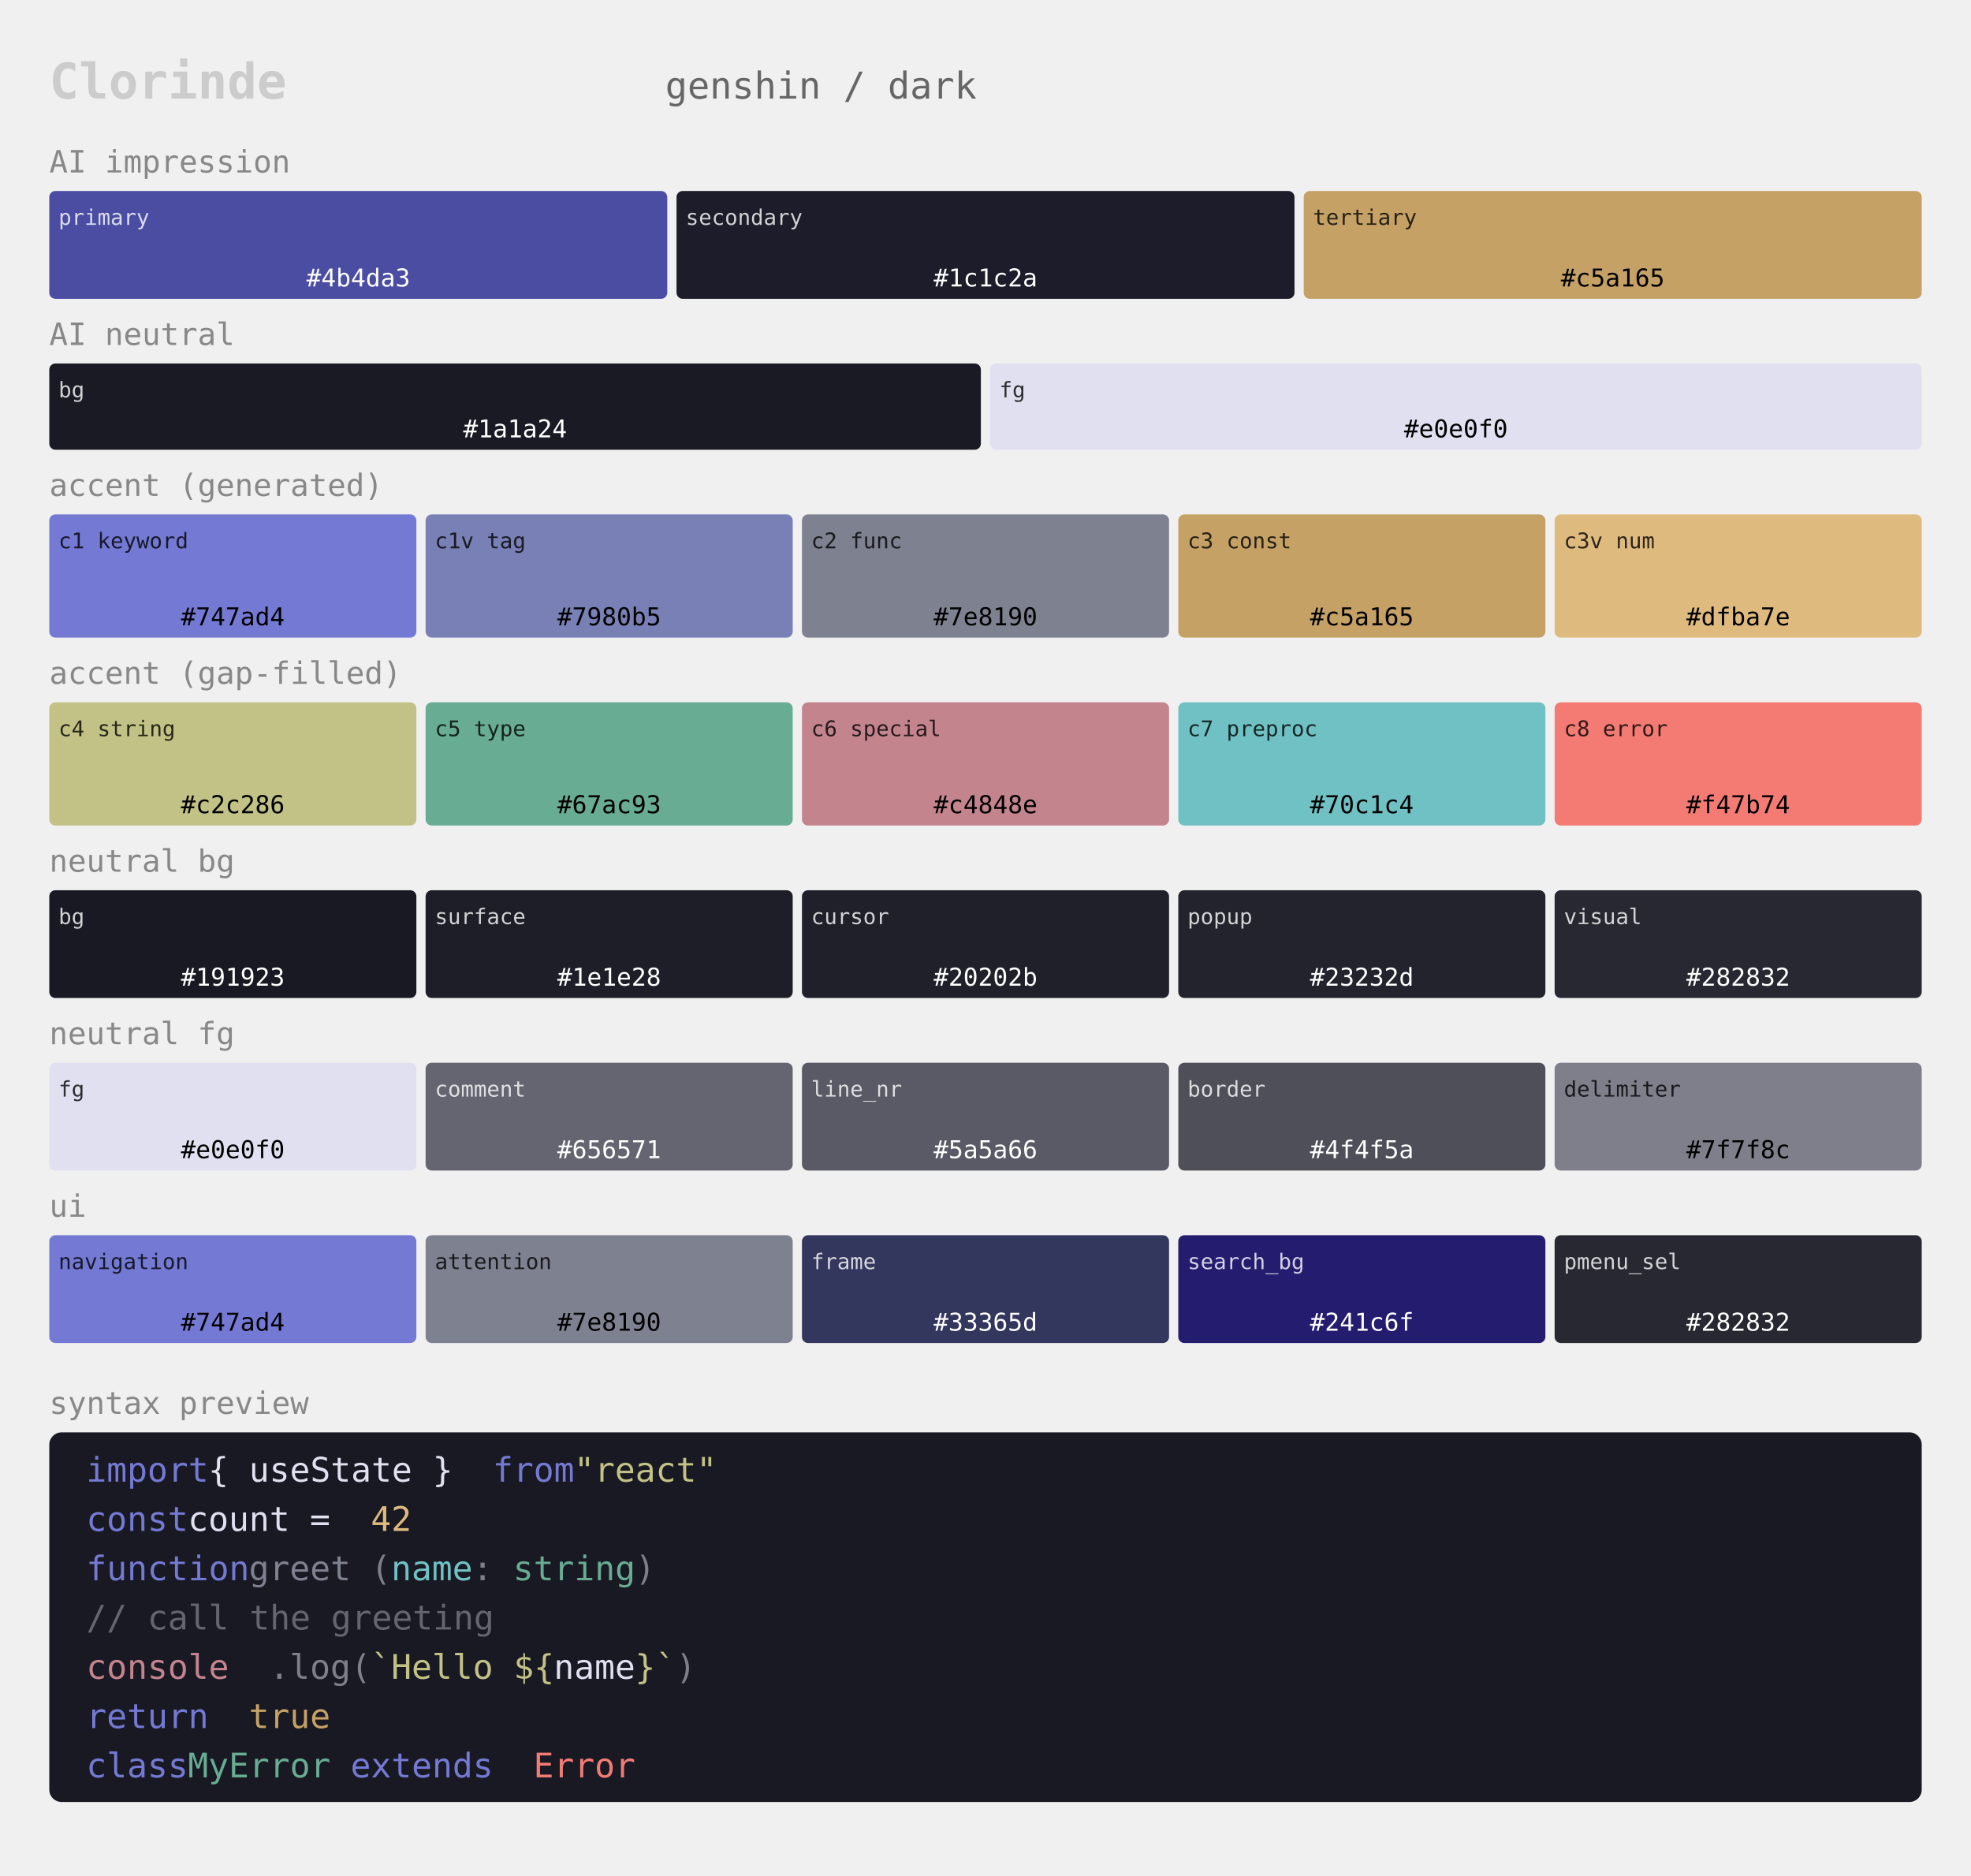
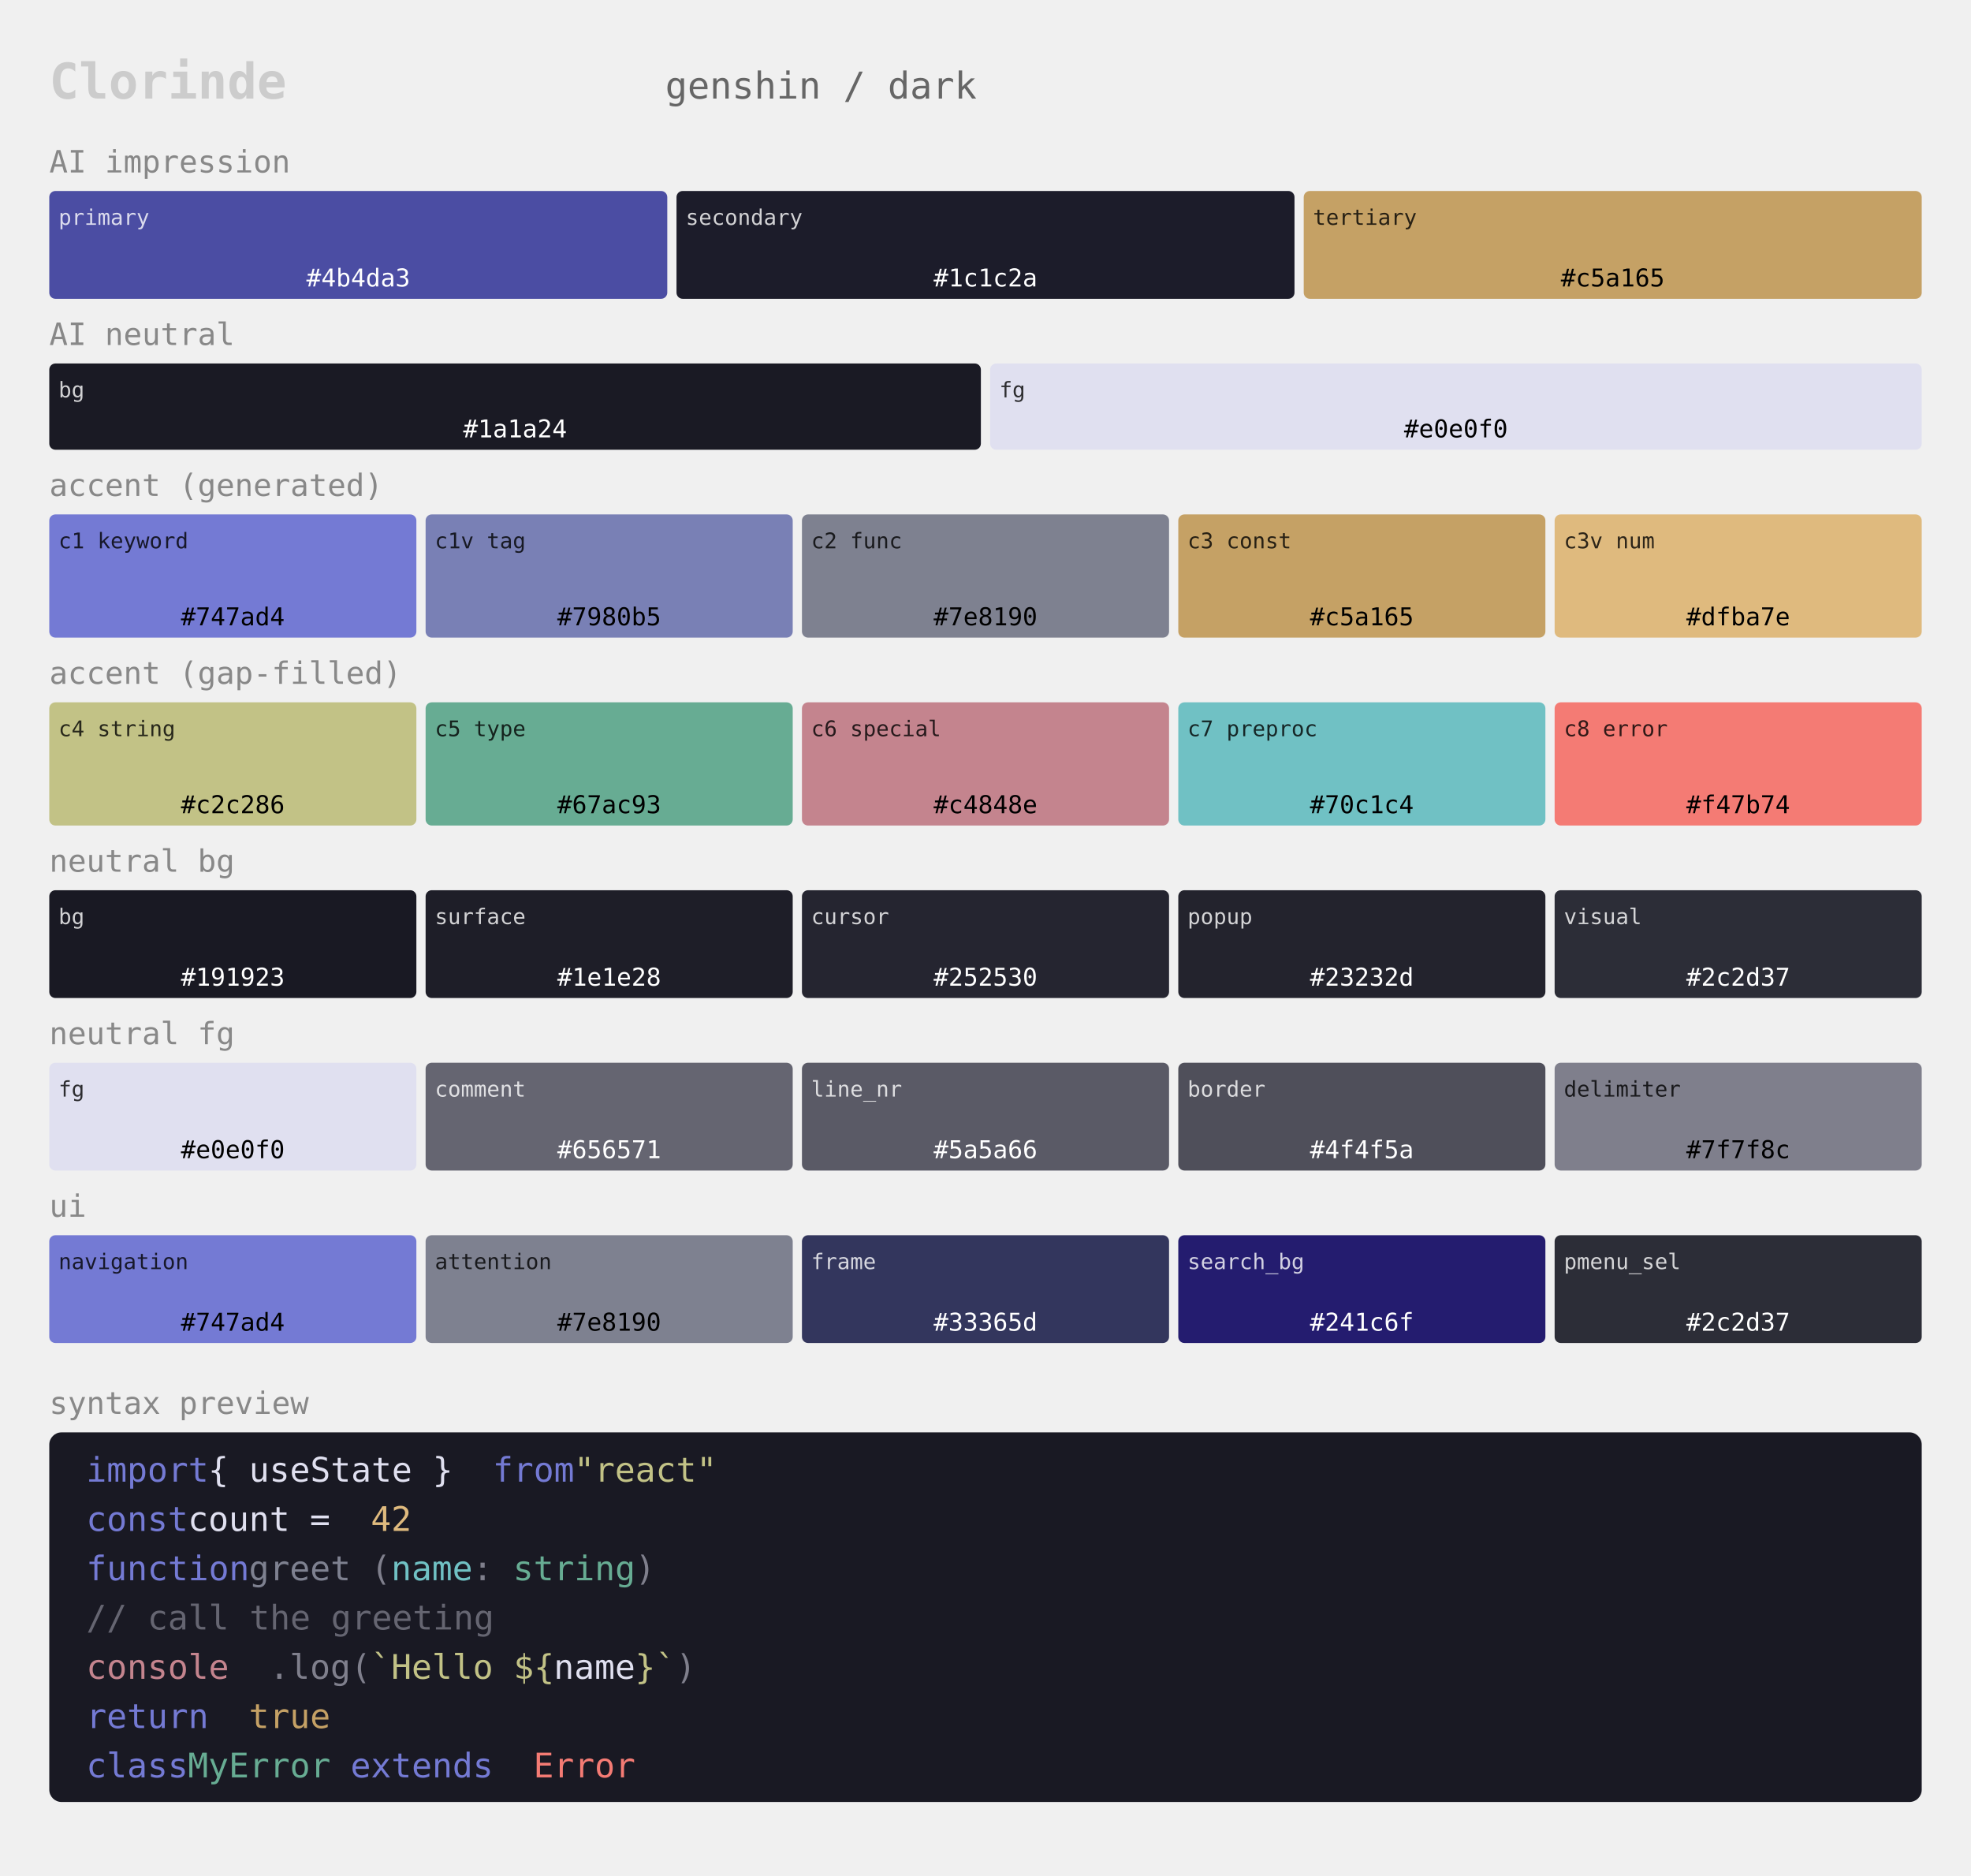
<svg xmlns="http://www.w3.org/2000/svg" width="640" height="609" style="background:#0a0a0a; font-family:ui-monospace,monospace;">
  <text x="16" y="32" fill="#ccc" font-size="16" font-weight="bold">Clorinde</text>
  <text x="216" y="32" fill="#666" font-size="12">genshin / dark</text>
  <text x="16" y="56" fill="#888" font-size="10">AI impression</text>
  <rect x="16" y="62" width="200.667" height="35" fill="#4b4da3" rx="2" />
  <text x="19" y="73" fill="#ffffff" font-size="7" opacity="0.8">primary</text>
  <text x="116.333" y="93" fill="#ffffff" font-size="8" text-anchor="middle">#4b4da3</text>
  <rect x="219.667" y="62" width="200.667" height="35" fill="#1c1c2a" rx="2" />
  <text x="222.667" y="73" fill="#ffffff" font-size="7" opacity="0.8">secondary</text>
  <text x="320" y="93" fill="#ffffff" font-size="8" text-anchor="middle">#1c1c2a</text>
  <rect x="423.333" y="62" width="200.667" height="35" fill="#c5a165" rx="2" />
  <text x="426.333" y="73" fill="#000000" font-size="7" opacity="0.8">tertiary</text>
  <text x="523.667" y="93" fill="#000000" font-size="8" text-anchor="middle">#c5a165</text>
  <text x="16" y="112" fill="#888" font-size="10">AI neutral</text>
  <rect x="16" y="118" width="302.5" height="28" fill="#1a1a24" rx="2" />
  <text x="19" y="129" fill="#ffffff" font-size="7" opacity="0.8">bg</text>
  <text x="167.25" y="142" fill="#ffffff" font-size="8" text-anchor="middle">#1a1a24</text>
  <rect x="321.5" y="118" width="302.5" height="28" fill="#e0e0f0" rx="2" />
  <text x="324.5" y="129" fill="#000000" font-size="7" opacity="0.8">fg</text>
  <text x="472.75" y="142" fill="#000000" font-size="8" text-anchor="middle">#e0e0f0</text>
  <text x="16" y="161" fill="#888" font-size="10">accent (generated)</text>
  <rect x="16" y="167" width="119.2" height="40" fill="#747ad4" rx="2" />
  <text x="19" y="178" fill="#000000" font-size="7" opacity="0.8">c1 keyword</text>
  <text x="75.6" y="203" fill="#000000" font-size="8" text-anchor="middle">#747ad4</text>
  <rect x="138.2" y="167" width="119.2" height="40" fill="#7980b5" rx="2" />
  <text x="141.2" y="178" fill="#000000" font-size="7" opacity="0.8">c1v tag</text>
  <text x="197.8" y="203" fill="#000000" font-size="8" text-anchor="middle">#7980b5</text>
  <rect x="260.4" y="167" width="119.2" height="40" fill="#7e8190" rx="2" />
  <text x="263.4" y="178" fill="#000000" font-size="7" opacity="0.8">c2 func</text>
  <text x="320" y="203" fill="#000000" font-size="8" text-anchor="middle">#7e8190</text>
  <rect x="382.6" y="167" width="119.2" height="40" fill="#c5a165" rx="2" />
  <text x="385.6" y="178" fill="#000000" font-size="7" opacity="0.8">c3 const</text>
  <text x="442.2" y="203" fill="#000000" font-size="8" text-anchor="middle">#c5a165</text>
  <rect x="504.8" y="167" width="119.2" height="40" fill="#dfba7e" rx="2" />
  <text x="507.8" y="178" fill="#000000" font-size="7" opacity="0.8">c3v num</text>
  <text x="564.4" y="203" fill="#000000" font-size="8" text-anchor="middle">#dfba7e</text>
  <text x="16" y="222" fill="#888" font-size="10">accent (gap-filled)</text>
  <rect x="16" y="228" width="119.2" height="40" fill="#c2c286" rx="2" />
  <text x="19" y="239" fill="#000000" font-size="7" opacity="0.8">c4 string</text>
  <text x="75.6" y="264" fill="#000000" font-size="8" text-anchor="middle">#c2c286</text>
  <rect x="138.2" y="228" width="119.2" height="40" fill="#67ac93" rx="2" />
  <text x="141.2" y="239" fill="#000000" font-size="7" opacity="0.8">c5 type</text>
  <text x="197.8" y="264" fill="#000000" font-size="8" text-anchor="middle">#67ac93</text>
  <rect x="260.4" y="228" width="119.2" height="40" fill="#c4848e" rx="2" />
  <text x="263.4" y="239" fill="#000000" font-size="7" opacity="0.8">c6 special</text>
  <text x="320" y="264" fill="#000000" font-size="8" text-anchor="middle">#c4848e</text>
  <rect x="382.6" y="228" width="119.2" height="40" fill="#70c1c4" rx="2" />
  <text x="385.6" y="239" fill="#000000" font-size="7" opacity="0.8">c7 preproc</text>
  <text x="442.2" y="264" fill="#000000" font-size="8" text-anchor="middle">#70c1c4</text>
  <rect x="504.8" y="228" width="119.2" height="40" fill="#f47b74" rx="2" />
  <text x="507.8" y="239" fill="#000000" font-size="7" opacity="0.8">c8 error</text>
  <text x="564.4" y="264" fill="#000000" font-size="8" text-anchor="middle">#f47b74</text>
  <text x="16" y="283" fill="#888" font-size="10">neutral bg</text>
  <rect x="16" y="289" width="119.2" height="35" fill="#191923" rx="2" />
  <text x="19" y="300" fill="#ffffff" font-size="7" opacity="0.8">bg</text>
  <text x="75.6" y="320" fill="#ffffff" font-size="8" text-anchor="middle">#191923</text>
  <rect x="138.2" y="289" width="119.2" height="35" fill="#1e1e28" rx="2" />
  <text x="141.2" y="300" fill="#ffffff" font-size="7" opacity="0.8">surface</text>
  <text x="197.8" y="320" fill="#ffffff" font-size="8" text-anchor="middle">#1e1e28</text>
-   <rect x="260.4" y="289" width="119.2" height="35" fill="#20202b" rx="2" />
+   <rect x="260.4" y="289" width="119.2" height="35" fill="#252530" rx="2" />
  <text x="263.4" y="300" fill="#ffffff" font-size="7" opacity="0.8">cursor</text>
-   <text x="320" y="320" fill="#ffffff" font-size="8" text-anchor="middle">#20202b</text>
+   <text x="320" y="320" fill="#ffffff" font-size="8" text-anchor="middle">#252530</text>
  <rect x="382.6" y="289" width="119.2" height="35" fill="#23232d" rx="2" />
  <text x="385.6" y="300" fill="#ffffff" font-size="7" opacity="0.8">popup</text>
  <text x="442.2" y="320" fill="#ffffff" font-size="8" text-anchor="middle">#23232d</text>
-   <rect x="504.8" y="289" width="119.2" height="35" fill="#282832" rx="2" />
+   <rect x="504.8" y="289" width="119.2" height="35" fill="#2c2d37" rx="2" />
  <text x="507.8" y="300" fill="#ffffff" font-size="7" opacity="0.8">visual</text>
-   <text x="564.4" y="320" fill="#ffffff" font-size="8" text-anchor="middle">#282832</text>
+   <text x="564.4" y="320" fill="#ffffff" font-size="8" text-anchor="middle">#2c2d37</text>
  <text x="16" y="339" fill="#888" font-size="10">neutral fg</text>
  <rect x="16" y="345" width="119.2" height="35" fill="#e0e0f0" rx="2" />
  <text x="19" y="356" fill="#000000" font-size="7" opacity="0.8">fg</text>
  <text x="75.6" y="376" fill="#000000" font-size="8" text-anchor="middle">#e0e0f0</text>
  <rect x="138.2" y="345" width="119.2" height="35" fill="#656571" rx="2" />
  <text x="141.2" y="356" fill="#ffffff" font-size="7" opacity="0.8">comment</text>
  <text x="197.8" y="376" fill="#ffffff" font-size="8" text-anchor="middle">#656571</text>
  <rect x="260.4" y="345" width="119.2" height="35" fill="#5a5a66" rx="2" />
  <text x="263.4" y="356" fill="#ffffff" font-size="7" opacity="0.8">line_nr</text>
  <text x="320" y="376" fill="#ffffff" font-size="8" text-anchor="middle">#5a5a66</text>
  <rect x="382.6" y="345" width="119.2" height="35" fill="#4f4f5a" rx="2" />
  <text x="385.6" y="356" fill="#ffffff" font-size="7" opacity="0.8">border</text>
  <text x="442.2" y="376" fill="#ffffff" font-size="8" text-anchor="middle">#4f4f5a</text>
  <rect x="504.8" y="345" width="119.2" height="35" fill="#7f7f8c" rx="2" />
  <text x="507.8" y="356" fill="#000000" font-size="7" opacity="0.8">delimiter</text>
  <text x="564.4" y="376" fill="#000000" font-size="8" text-anchor="middle">#7f7f8c</text>
  <text x="16" y="395" fill="#888" font-size="10">ui</text>
  <rect x="16" y="401" width="119.2" height="35" fill="#747ad4" rx="2" />
  <text x="19" y="412" fill="#000000" font-size="7" opacity="0.8">navigation</text>
  <text x="75.6" y="432" fill="#000000" font-size="8" text-anchor="middle">#747ad4</text>
  <rect x="138.2" y="401" width="119.2" height="35" fill="#7e8190" rx="2" />
  <text x="141.2" y="412" fill="#000000" font-size="7" opacity="0.8">attention</text>
  <text x="197.8" y="432" fill="#000000" font-size="8" text-anchor="middle">#7e8190</text>
  <rect x="260.4" y="401" width="119.2" height="35" fill="#33365d" rx="2" />
  <text x="263.4" y="412" fill="#ffffff" font-size="7" opacity="0.8">frame</text>
  <text x="320" y="432" fill="#ffffff" font-size="8" text-anchor="middle">#33365d</text>
  <rect x="382.6" y="401" width="119.2" height="35" fill="#241c6f" rx="2" />
  <text x="385.6" y="412" fill="#ffffff" font-size="7" opacity="0.8">search_bg</text>
  <text x="442.2" y="432" fill="#ffffff" font-size="8" text-anchor="middle">#241c6f</text>
-   <rect x="504.8" y="401" width="119.2" height="35" fill="#282832" rx="2" />
+   <rect x="504.8" y="401" width="119.2" height="35" fill="#2c2d37" rx="2" />
  <text x="507.8" y="412" fill="#ffffff" font-size="7" opacity="0.8">pmenu_sel</text>
-   <text x="564.4" y="432" fill="#ffffff" font-size="8" text-anchor="middle">#282832</text>
+   <text x="564.4" y="432" fill="#ffffff" font-size="8" text-anchor="middle">#2c2d37</text>
  <text x="16" y="459" fill="#888" font-size="10">syntax preview</text>
  <rect x="16" y="465" width="608" height="120" fill="#191923" rx="4" />
  <text x="28" y="481" fill="#747ad4" font-size="11" font-family="monospace">import</text>
  <text x="67.6" y="481" fill="#e0e0f0" font-size="11" font-family="monospace"> { useState } </text>
  <text x="160" y="481" fill="#747ad4" font-size="11" font-family="monospace">from</text>
  <text x="186.4" y="481" fill="#c2c286" font-size="11" font-family="monospace"> "react"</text>
  <text x="28" y="497" fill="#747ad4" font-size="11" font-family="monospace">const</text>
  <text x="61" y="497" fill="#e0e0f0" font-size="11" font-family="monospace"> count</text>
  <text x="100.6" y="497" fill="#e0e0f0" font-size="11" font-family="monospace"> = </text>
  <text x="120.4" y="497" fill="#dfba7e" font-size="11" font-family="monospace">42</text>
  <text x="28" y="513" fill="#747ad4" font-size="11" font-family="monospace">function</text>
  <text x="80.8" y="513" fill="#7e8190" font-size="11" font-family="monospace"> greet</text>
  <text x="120.4" y="513" fill="#7f7f8c" font-size="11" font-family="monospace">(</text>
  <text x="127" y="513" fill="#70c1c4" font-size="11" font-family="monospace">name</text>
  <text x="153.4" y="513" fill="#7f7f8c" font-size="11" font-family="monospace">: </text>
  <text x="166.6" y="513" fill="#67ac93" font-size="11" font-family="monospace">string</text>
  <text x="206.2" y="513" fill="#7f7f8c" font-size="11" font-family="monospace">)</text>
  <text x="28" y="529" fill="#656571" font-size="11" font-family="monospace">  // call the greeting</text>
  <text x="28" y="545" fill="#c4848e" font-size="11" font-family="monospace">  console</text>
  <text x="87.4" y="545" fill="#7f7f8c" font-size="11" font-family="monospace">.log(</text>
  <text x="120.4" y="545" fill="#c2c286" font-size="11" font-family="monospace">`Hello ${</text>
  <text x="179.8" y="545" fill="#e0e0f0" font-size="11" font-family="monospace">name</text>
  <text x="206.2" y="545" fill="#c2c286" font-size="11" font-family="monospace">}`</text>
  <text x="219.4" y="545" fill="#7f7f8c" font-size="11" font-family="monospace">)</text>
  <text x="28" y="561" fill="#747ad4" font-size="11" font-family="monospace">  return</text>
  <text x="80.8" y="561" fill="#c5a165" font-size="11" font-family="monospace"> true</text>
  <text x="28" y="577" fill="#747ad4" font-size="11" font-family="monospace">class</text>
  <text x="61" y="577" fill="#67ac93" font-size="11" font-family="monospace"> MyError</text>
  <text x="113.8" y="577" fill="#747ad4" font-size="11" font-family="monospace"> extends </text>
  <text x="173.2" y="577" fill="#f47b74" font-size="11" font-family="monospace">Error</text>
</svg>
